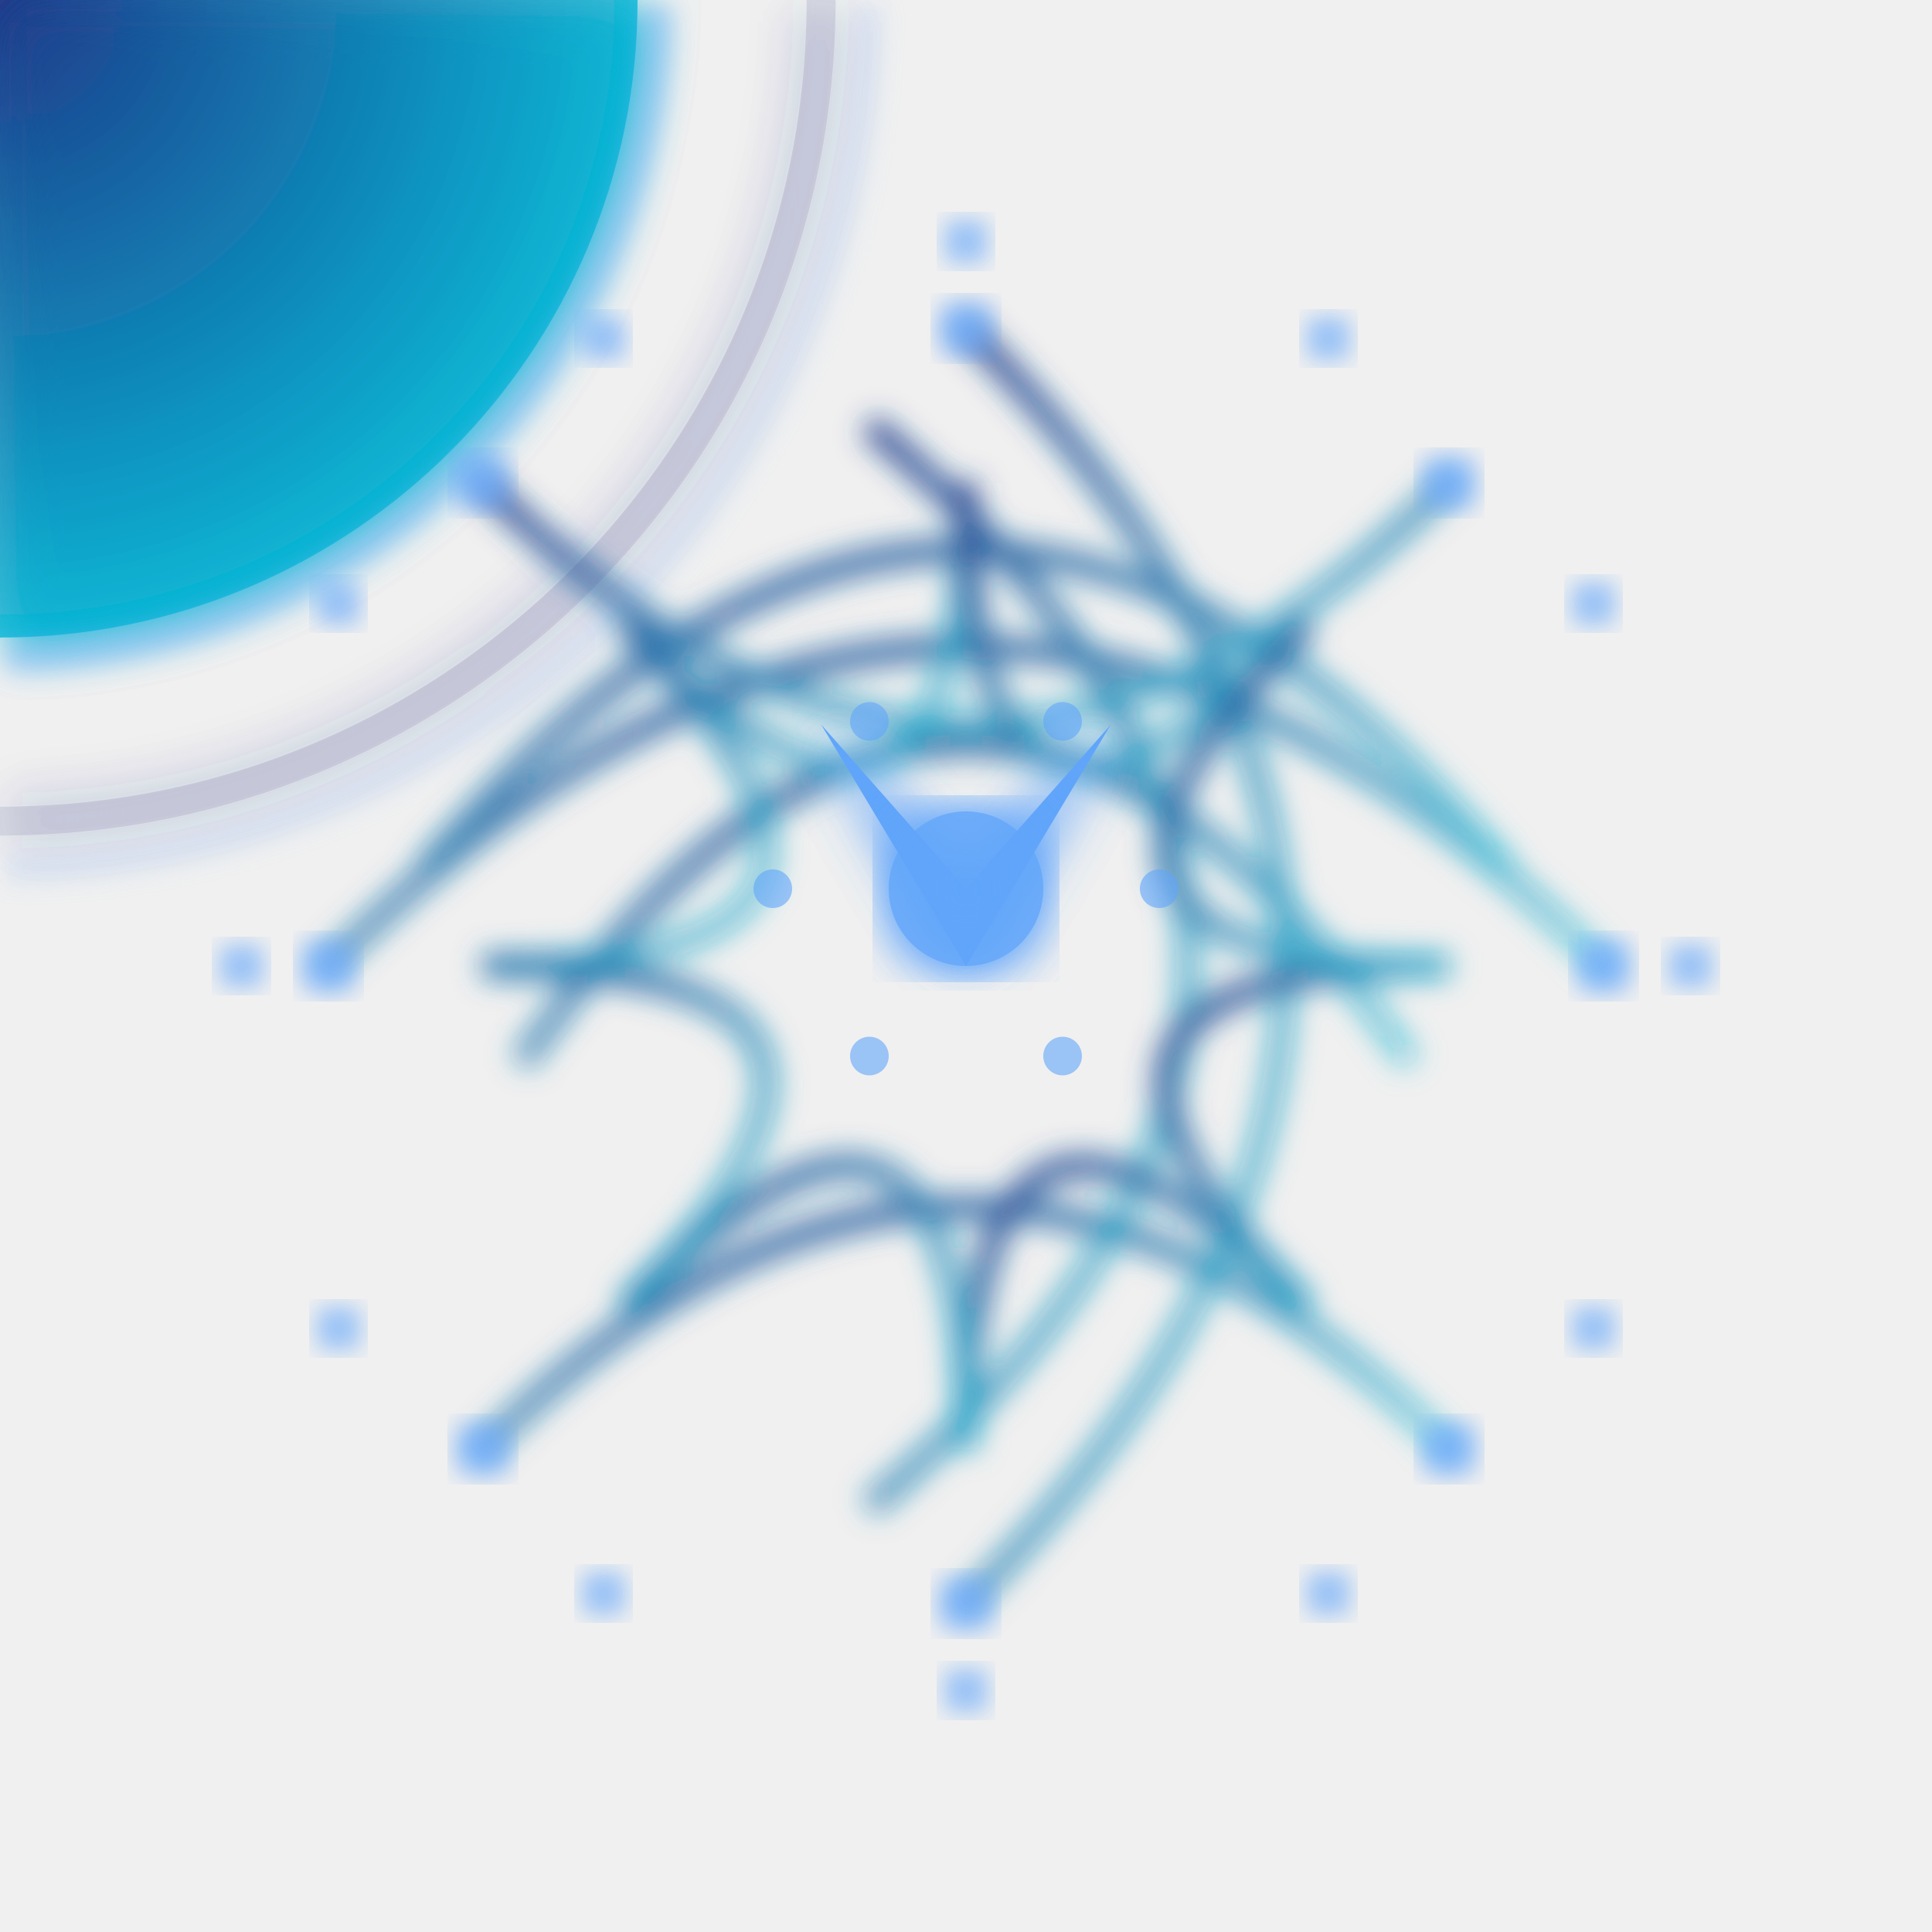
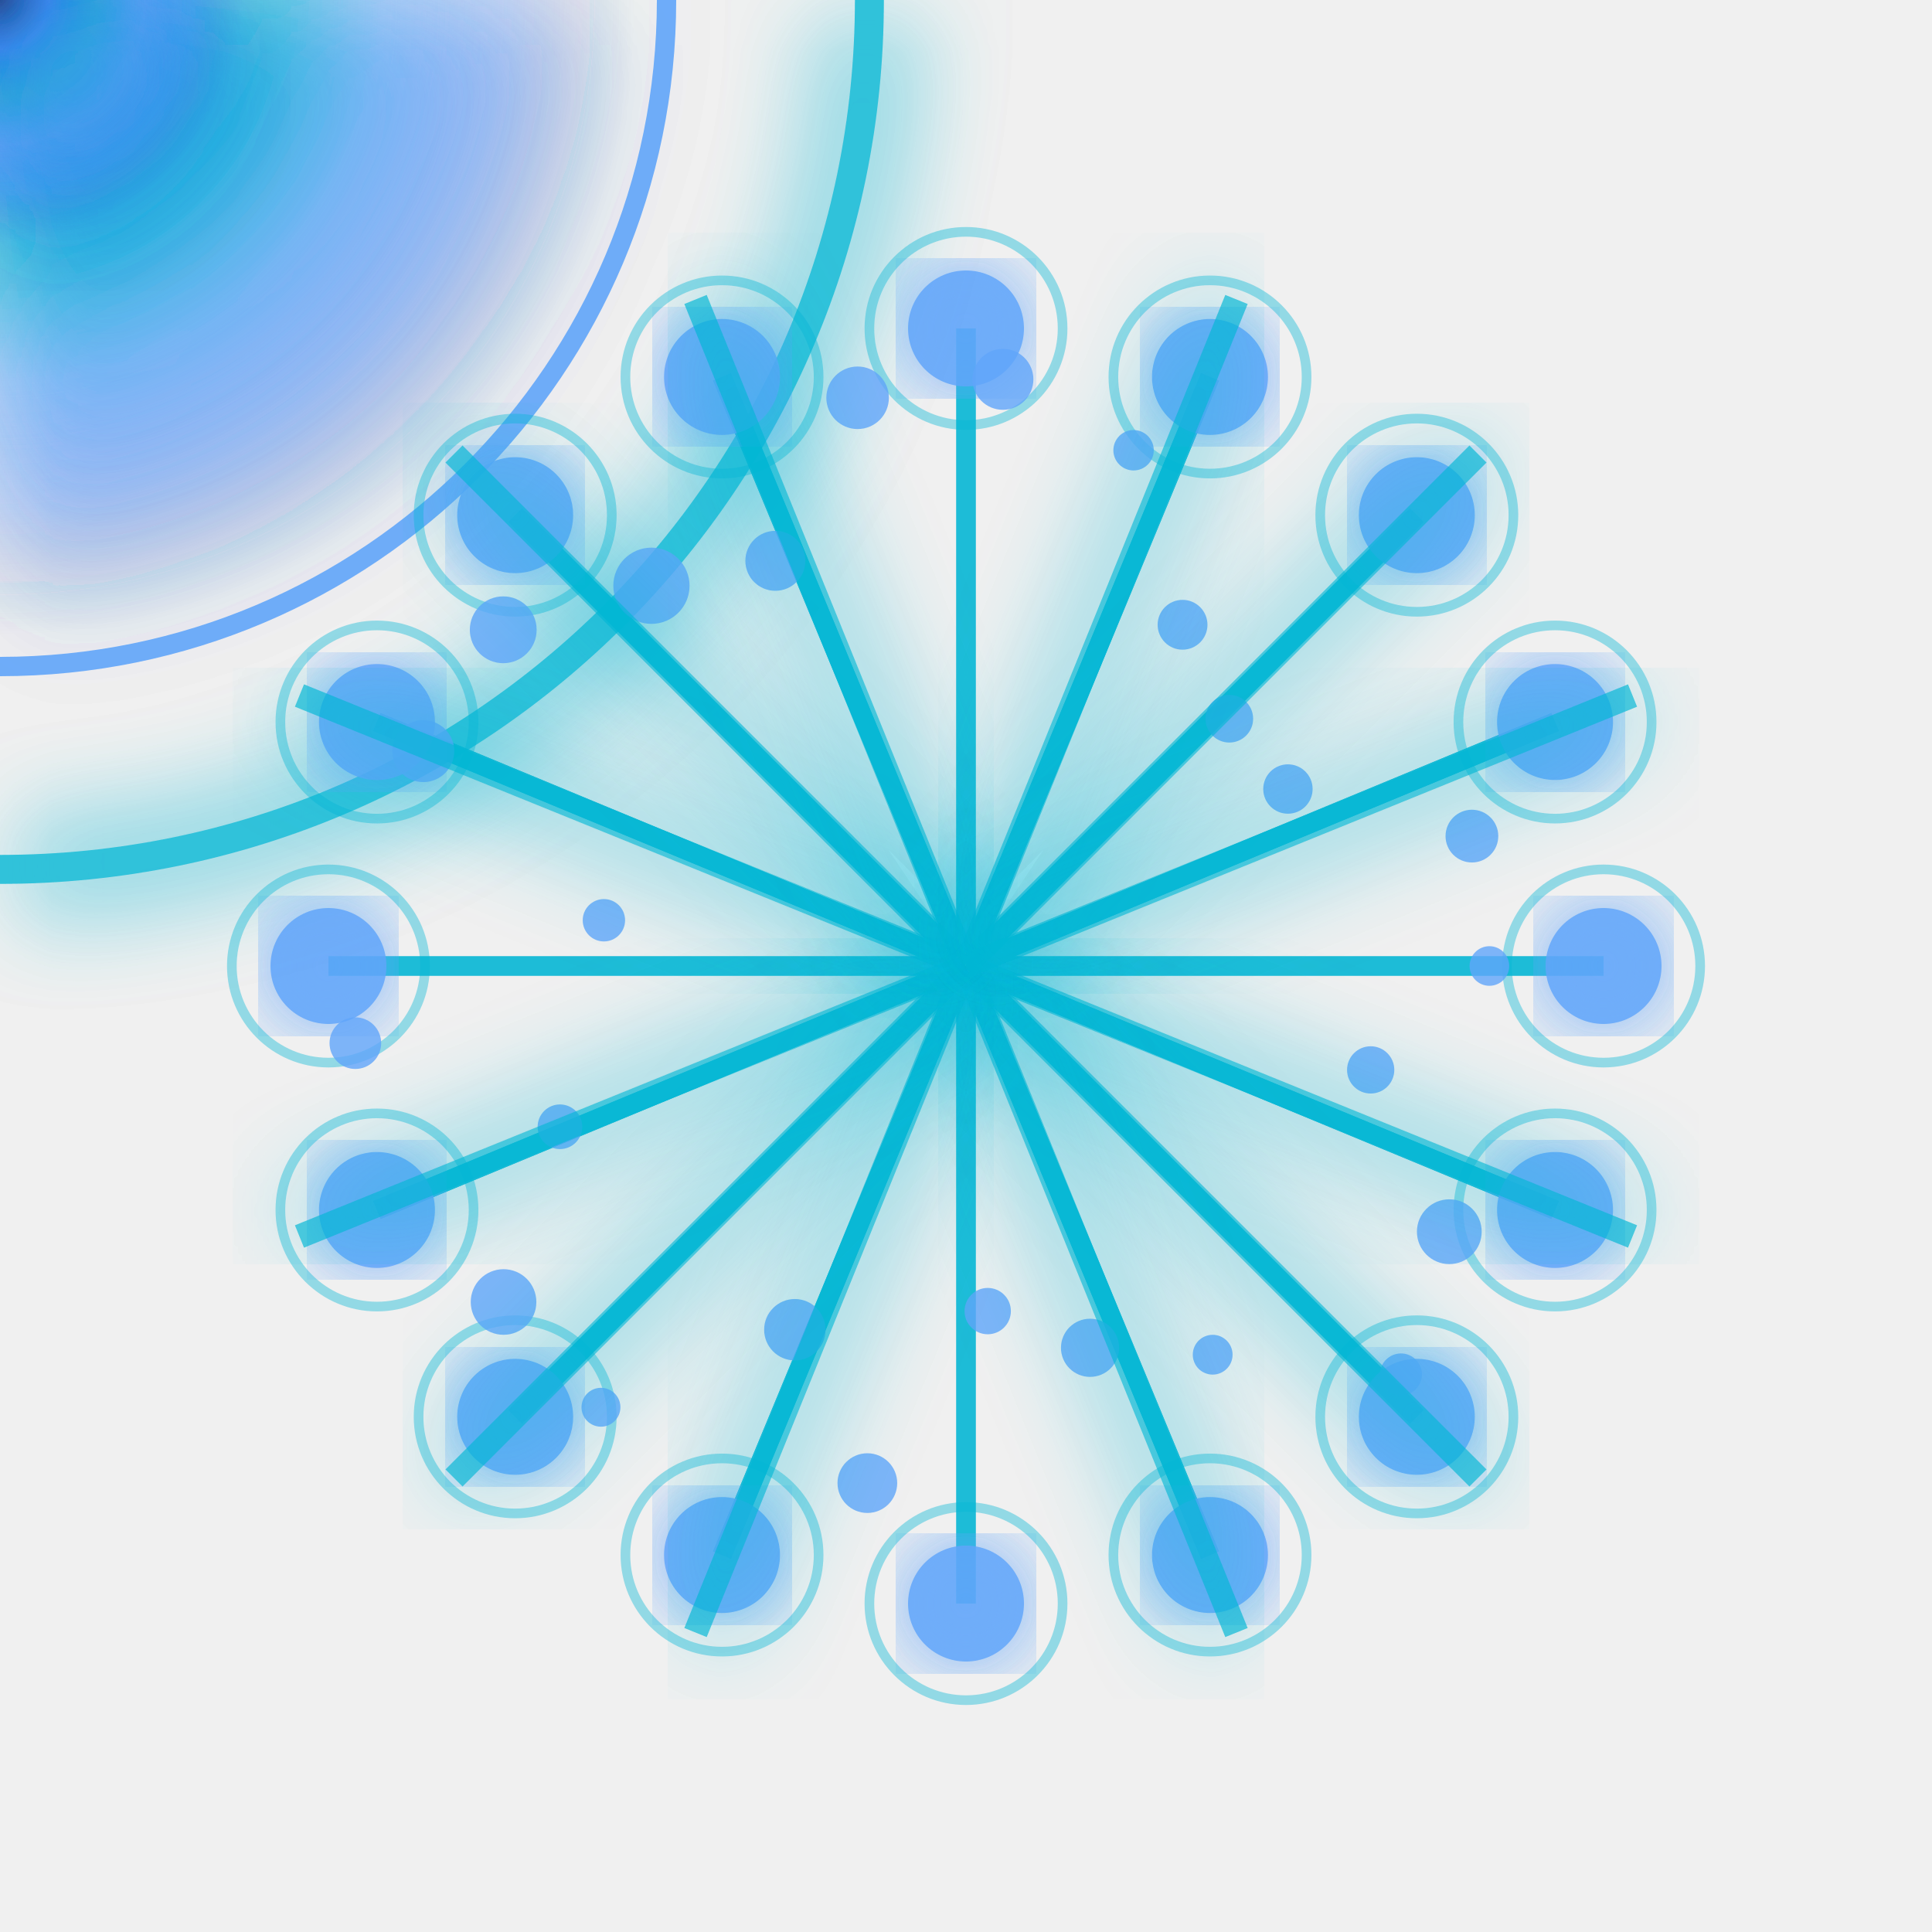
<svg xmlns="http://www.w3.org/2000/svg" baseProfile="full" height="200" version="1.1" viewBox="0 0 200 200" width="200">
  <defs>
-     <radialGradient cx="50%" cy="50%" id="advancedMoonGradient-serenity" r="50%">
+     <radialGradient cx="50%" cy="50%" id="aiMoonGradient-serenity" r="50%">
      <stop offset="0%" stop-color="#1e3a8a" stop-opacity="1.0" />
-       <stop offset="100%" stop-color="#06b6d4" stop-opacity="0.8" />
+       <stop offset="20%" stop-color="#3b82f6" stop-opacity="0.8" />
+       <stop offset="40%" stop-color="#06b6d4" stop-opacity="0.6" />
+       <stop offset="60%" stop-color="#60a5fa" stop-opacity="0.4" />
+       <stop offset="80%" stop-color="#3b82f6" stop-opacity="0.2" />
+       <stop offset="100%" stop-color="#1e3a8a" stop-opacity="0.0" />
    </radialGradient>
-     <radialGradient cx="50%" cy="50%" id="borderGradient-serenity" r="50%">
-       <stop offset="0%" stop-color="#60a5fa" stop-opacity="0.8" />
-       <stop offset="100%" stop-color="#1e3a8a" stop-opacity="0.2" />
-     </radialGradient>
-     <filter id="mainGlow-serenity">
-       <feGaussianBlur in="SourceGraphic" stdDeviation="2.8" />
+     <filter id="aiMainGlow-serenity">
+       <feGaussianBlur in="SourceGraphic" stdDeviation="5.6" />
      <feMerge>
        <feMergeNode in="SourceGraphic" />
        <feMergeNode />
        <feMergeNode />
      </feMerge>
    </filter>
-     <filter id="detailGlow-serenity">
-       <feGaussianBlur in="SourceGraphic" stdDeviation="1.5" />
+     <filter id="aiTurbulence-serenity">
+       <feTurbulence baseFrequency="0.005" numOctaves="6" seed="42" stitchTiles="stitch" type="fractalNoise" />
    </filter>
-     <filter id="turbulence-serenity">
-       <feTurbulence baseFrequency="0.02" numOctaves="3" seed="1" stitchTiles="stitch" type="fractalNoise" />
-       <feDisplacementMap in="SourceGraphic" in2="SourceGraphic" scale="8" />
-     </filter>
-     <mask id="depthMask-serenity">
+     <mask id="aiDepthMask-serenity">
      <circle cx="0" cy="0" fill="white" r="45%" />
    </mask>
-     <linearGradient id="neuralGradient-serenity" x1="0%" x2="100%" y1="0%" y2="100%">
-       <stop offset="0%" stop-color="#1e3a8a" stop-opacity="1.0" />
-       <stop offset="100%" stop-color="#06b6d4" stop-opacity="0.6" />
-     </linearGradient>
+     <pattern height="30" id="aiNeuralPattern-serenity" patternUnits="userSpaceOnUse" width="30" x="0" y="0">
+       <line opacity="0.4" stroke="#06b6d4" stroke-width="0.8" x1="0" x2="0" y1="0" y2="30" />
+       <line opacity="0.4" stroke="#06b6d4" stroke-width="0.8" x1="0" x2="30" y1="0" y2="0" />
+       <line opacity="0.4" stroke="#06b6d4" stroke-width="0.8" x1="5" x2="5" y1="0" y2="30" />
+       <line opacity="0.4" stroke="#06b6d4" stroke-width="0.8" x1="0" x2="30" y1="5" y2="5" />
+       <line opacity="0.4" stroke="#06b6d4" stroke-width="0.8" x1="10" x2="10" y1="0" y2="30" />
+       <line opacity="0.4" stroke="#06b6d4" stroke-width="0.8" x1="0" x2="30" y1="10" y2="10" />
+       <line opacity="0.4" stroke="#06b6d4" stroke-width="0.8" x1="15" x2="15" y1="0" y2="30" />
+       <line opacity="0.4" stroke="#06b6d4" stroke-width="0.8" x1="0" x2="30" y1="15" y2="15" />
+       <line opacity="0.4" stroke="#06b6d4" stroke-width="0.8" x1="20" x2="20" y1="0" y2="30" />
+       <line opacity="0.4" stroke="#06b6d4" stroke-width="0.8" x1="0" x2="30" y1="20" y2="20" />
+       <line opacity="0.4" stroke="#06b6d4" stroke-width="0.8" x1="25" x2="25" y1="0" y2="30" />
+       <line opacity="0.4" stroke="#06b6d4" stroke-width="0.8" x1="0" x2="30" y1="25" y2="25" />
+       <line opacity="0.4" stroke="#06b6d4" stroke-width="0.8" x1="30" x2="30" y1="0" y2="30" />
+       <line opacity="0.4" stroke="#06b6d4" stroke-width="0.8" x1="0" x2="30" y1="30" y2="30" />
+     </pattern>
  </defs>
-   <circle cx="0" cy="0" fill="none" filter="url(#mainGlow-serenity)" opacity="0.7" r="85" stroke="url(#borderGradient-serenity)" stroke-width="3">
-     <animate attributeName="opacity" dur="4.0s" repeatCount="indefinite" values="0.7;0.21;0.7" />
-   </circle>
-   <circle cx="0" cy="0" fill="none" filter="url(#detailGlow-serenity)" opacity="0.4" r="90" stroke="#60a5fa" stroke-width="1">
-     <animate attributeName="r" dur="3.0s" repeatCount="indefinite" values="90;100;90" />
-   </circle>
-   <circle cx="0" cy="0" fill="url(#advancedMoonGradient-serenity)" filter="url(#mainGlow-serenity)" r="66">
-     <animate attributeName="r" dur="2.5s" repeatCount="indefinite" values="66;71.28;66" />
-   </circle>
-   <circle cx="0" cy="0" fill="none" filter="url(#detailGlow-serenity)" opacity="0.6" r="68" stroke="#60a5fa" stroke-width="2" />
-   <g fill="none" filter="url(#detailGlow-serenity)" opacity="0.9" stroke="url(#neuralGradient-serenity)" stroke-width="2.5">
-     <path d="M34 100 Q100 34 166 100">
-       <animate attributeName="stroke-dashoffset" begin="0.0s" dur="5.0s" repeatCount="indefinite" values="0;-200;0" />
-       <animate attributeName="opacity" begin="0.0s" dur="4.0s" repeatCount="indefinite" values="0.9;0.4;0.9" />
-     </path>
-     <path d="M44 90 Q100 24 156 90">
-       <animate attributeName="stroke-dashoffset" begin="0.3s" dur="5.0s" repeatCount="indefinite" values="0;-200;0" />
-       <animate attributeName="opacity" begin="0.2s" dur="4.0s" repeatCount="indefinite" values="0.9;0.4;0.9" />
-     </path>
-     <path d="M54 110 Q100 44 146 110">
-       <animate attributeName="stroke-dashoffset" begin="0.6s" dur="5.0s" repeatCount="indefinite" values="0;-200;0" />
-       <animate attributeName="opacity" begin="0.4s" dur="4.0s" repeatCount="indefinite" values="0.9;0.4;0.9" />
-     </path>
-     <path d="M50 50 Q100 100 150 50">
-       <animate attributeName="stroke-dashoffset" begin="0.9s" dur="5.0s" repeatCount="indefinite" values="0;-200;0" />
-       <animate attributeName="opacity" begin="0.6s" dur="4.0s" repeatCount="indefinite" values="0.9;0.4;0.9" />
-     </path>
-     <path d="M50 150 Q100 100 150 150">
-       <animate attributeName="stroke-dashoffset" begin="1.2s" dur="5.0s" repeatCount="indefinite" values="0;-200;0" />
-       <animate attributeName="opacity" begin="0.8s" dur="4.0s" repeatCount="indefinite" values="0.9;0.4;0.9" />
-     </path>
-     <path d="M100 34 Q166 100 100 166">
-       <animate attributeName="stroke-dashoffset" begin="1.5s" dur="5.0s" repeatCount="indefinite" values="0;-200;0" />
-       <animate attributeName="opacity" begin="1.0s" dur="4.0s" repeatCount="indefinite" values="0.9;0.4;0.9" />
-     </path>
-     <path d="M90 44 Q156 100 90 156">
-       <animate attributeName="stroke-dashoffset" begin="1.8s" dur="5.0s" repeatCount="indefinite" values="0;-200;0" />
-       <animate attributeName="opacity" begin="1.2s" dur="4.0s" repeatCount="indefinite" values="0.9;0.4;0.9" />
-     </path>
-     <path d="M150.0 100.0 Q100 100 135.355 135.355">
-       <animate attributeName="stroke-dashoffset" begin="2.1s" dur="5.0s" repeatCount="indefinite" values="0;-200;0" />
-       <animate attributeName="opacity" begin="1.4s" dur="4.0s" repeatCount="indefinite" values="0.9;0.4;0.9" />
-     </path>
-     <path d="M135.355 135.355 Q100 100 100.0 150.0">
-       <animate attributeName="stroke-dashoffset" begin="2.4s" dur="5.0s" repeatCount="indefinite" values="0;-200;0" />
-       <animate attributeName="opacity" begin="1.6s" dur="4.0s" repeatCount="indefinite" values="0.9;0.4;0.9" />
-     </path>
-     <path d="M100.0 150.0 Q100 100 64.645 135.355">
-       <animate attributeName="stroke-dashoffset" begin="2.7s" dur="5.0s" repeatCount="indefinite" values="0;-200;0" />
-       <animate attributeName="opacity" begin="1.8s" dur="4.0s" repeatCount="indefinite" values="0.9;0.4;0.9" />
-     </path>
-     <path d="M64.645 135.355 Q100 100 50.0 100.0">
-       <animate attributeName="stroke-dashoffset" begin="3.0s" dur="5.0s" repeatCount="indefinite" values="0;-200;0" />
-       <animate attributeName="opacity" begin="2.0s" dur="4.0s" repeatCount="indefinite" values="0.9;0.4;0.9" />
-     </path>
-     <path d="M50.0 100.0 Q100 100 64.645 64.645">
-       <animate attributeName="stroke-dashoffset" begin="3.3s" dur="5.0s" repeatCount="indefinite" values="0;-200;0" />
-       <animate attributeName="opacity" begin="2.2s" dur="4.0s" repeatCount="indefinite" values="0.9;0.4;0.9" />
-     </path>
-     <path d="M64.645 64.645 Q100 100 100 50.0">
-       <animate attributeName="stroke-dashoffset" begin="3.6s" dur="5.0s" repeatCount="indefinite" values="0;-200;0" />
-       <animate attributeName="opacity" begin="2.4s" dur="4.0s" repeatCount="indefinite" values="0.9;0.4;0.9" />
-     </path>
-     <path d="M100 50.0 Q100 100 135.355 64.645">
-       <animate attributeName="stroke-dashoffset" begin="3.9s" dur="5.0s" repeatCount="indefinite" values="0;-200;0" />
-       <animate attributeName="opacity" begin="2.6s" dur="4.0s" repeatCount="indefinite" values="0.9;0.4;0.9" />
-     </path>
-     <path d="M135.355 64.645 Q100 100 150.0 100">
-       <animate attributeName="stroke-dashoffset" begin="4.2s" dur="5.0s" repeatCount="indefinite" values="0;-200;0" />
-       <animate attributeName="opacity" begin="2.8s" dur="4.0s" repeatCount="indefinite" values="0.9;0.4;0.9" />
-     </path>
+   <circle cx="0" cy="0" fill="url(#aiMoonGradient-serenity)" filter="url(#aiMainGlow-serenity)" r="66" />
+   <circle cx="0" cy="0" fill="none" opacity="0.9" r="69" stroke="#60a5fa" stroke-width="2" />
+   <circle cx="0" cy="0" fill="none" filter="url(#aiMainGlow-serenity)" opacity="0.8" r="90" stroke="#06b6d4" stroke-width="3">
+     <animate attributeName="opacity" dur="5.0s" repeatCount="indefinite" values="0.8;0.2;0.8" />
+   </circle>
+   <circle cx="0" cy="0" fill="url(#aiMoonGradient-serenity)" filter="url(#aiMainGlow-serenity)" r="25" />
+   <g filter="url(#aiMainGlow-serenity)" opacity="0.9">
+     <path d="M92 88 L100 96 L108 88 L100 100 Z" fill="white" opacity="0.9" />
  </g>
-   <circle cx="34" cy="100" fill="#60a5fa" filter="url(#detailGlow-serenity)" opacity="0.8" r="3">
-     <animate attributeName="opacity" begin="0.0s" dur="2.0s" repeatCount="indefinite" values="0.8;1.0;0.8" />
-   </circle>
-   <circle cx="166" cy="100" fill="#60a5fa" filter="url(#detailGlow-serenity)" opacity="0.8" r="3">
-     <animate attributeName="opacity" begin="0.2s" dur="2.0s" repeatCount="indefinite" values="0.8;1.0;0.8" />
-   </circle>
-   <circle cx="100" cy="34" fill="#60a5fa" filter="url(#detailGlow-serenity)" opacity="0.8" r="3">
-     <animate attributeName="opacity" begin="0.4s" dur="2.0s" repeatCount="indefinite" values="0.8;1.0;0.8" />
-   </circle>
-   <circle cx="100" cy="166" fill="#60a5fa" filter="url(#detailGlow-serenity)" opacity="0.8" r="3">
-     <animate attributeName="opacity" begin="0.6s" dur="2.0s" repeatCount="indefinite" values="0.8;1.0;0.8" />
-   </circle>
-   <circle cx="50" cy="50" fill="#60a5fa" filter="url(#detailGlow-serenity)" opacity="0.8" r="3">
-     <animate attributeName="opacity" begin="0.8s" dur="2.0s" repeatCount="indefinite" values="0.8;1.0;0.8" />
-   </circle>
-   <circle cx="150" cy="50" fill="#60a5fa" filter="url(#detailGlow-serenity)" opacity="0.8" r="3">
-     <animate attributeName="opacity" begin="1.0s" dur="2.0s" repeatCount="indefinite" values="0.8;1.0;0.8" />
-   </circle>
-   <circle cx="50" cy="150" fill="#60a5fa" filter="url(#detailGlow-serenity)" opacity="0.8" r="3">
-     <animate attributeName="opacity" begin="1.2s" dur="2.0s" repeatCount="indefinite" values="0.8;1.0;0.8" />
-   </circle>
-   <circle cx="150" cy="150" fill="#60a5fa" filter="url(#detailGlow-serenity)" opacity="0.8" r="3">
-     <animate attributeName="opacity" begin="1.4s" dur="2.0s" repeatCount="indefinite" values="0.8;1.0;0.8" />
-   </circle>
-   <g>
-     <path d="M85 75 L100 92 L115 75 L100 100 Z" fill="#60a5fa" filter="url(#mainGlow-serenity)">
-       <animate attributeName="opacity" dur="2.0s" repeatCount="indefinite" values="0.9;1.0;0.9" />
-     </path>
-     <circle cx="100" cy="92" fill="#60a5fa" filter="url(#mainGlow-serenity)" opacity="0.9" r="8">
-       <animate attributeName="r" dur="2.5s" repeatCount="indefinite" values="8;12;8" />
-     </circle>
-     <g>
-       <circle cx="120.0" cy="92.0" fill="#60a5fa" opacity="0.6" r="2">
-         <animate attributeName="opacity" begin="0.0s" dur="3.0s" repeatCount="indefinite" values="0.6;1.0;0.6" />
-       </circle>
-       <circle cx="110.0" cy="109.321" fill="#60a5fa" opacity="0.6" r="2">
-         <animate attributeName="opacity" begin="0.3s" dur="3.0s" repeatCount="indefinite" values="0.6;1.0;0.6" />
-       </circle>
-       <circle cx="90.0" cy="109.321" fill="#60a5fa" opacity="0.6" r="2">
-         <animate attributeName="opacity" begin="0.6s" dur="3.0s" repeatCount="indefinite" values="0.6;1.0;0.6" />
-       </circle>
-       <circle cx="80.0" cy="92.0" fill="#60a5fa" opacity="0.6" r="2">
-         <animate attributeName="opacity" begin="0.9s" dur="3.0s" repeatCount="indefinite" values="0.6;1.0;0.6" />
-       </circle>
-       <circle cx="90" cy="74.679" fill="#60a5fa" opacity="0.6" r="2">
-         <animate attributeName="opacity" begin="1.2s" dur="3.0s" repeatCount="indefinite" values="0.6;1.0;0.6" />
-       </circle>
-       <circle cx="110.0" cy="74.679" fill="#60a5fa" opacity="0.6" r="2">
-         <animate attributeName="opacity" begin="1.5s" dur="3.0s" repeatCount="indefinite" values="0.6;1.0;0.6" />
-       </circle>
-     </g>
+   <g fill="none" opacity="0.9" stroke="#06b6d4" stroke-width="2">
+     <path d="M166.0,100.0 L34.0,100" />
+     <path d="M160.976,125.257 L39.024,74.743" />
+     <path d="M146.669,146.669 L53.331,53.331" />
+     <path d="M125.257,160.976 L74.743,39.024" />
+     <path d="M100.0,166.0 L100,34.0" />
+     <path d="M74.743,160.976 L125.257,39.024" />
+     <path d="M53.331,146.669 L146.669,53.331" />
+     <path d="M39.024,125.257 L160.976,74.743" />
+     <path d="M34.0,100 L166.0,100" />
+     <path d="M39.024,74.743 L160.976,125.257" />
+     <path d="M53.331,53.331 L146.669,146.669" />
+     <path d="M74.743,39.024 L125.257,160.976" />
+     <path d="M100,34.0 L100,166.0" />
+     <path d="M125.257,39.024 L74.743,160.976" />
+     <path d="M146.669,53.331 L53.331,146.669" />
+     <path d="M160.976,74.743 L39.024,125.257" />
  </g>
-   <circle cx="175.0" cy="100.0" fill="#60a5fa" filter="url(#detailGlow-serenity)" opacity="0.7" r="2.5">
-     <animate attributeName="opacity" begin="0.0s" dur="2.5s" repeatCount="indefinite" values="0.7;1.0;0.7" />
-     <animate attributeName="cx" begin="0.0s" dur="4.0s" repeatCount="indefinite" values="175.0;179.33;175.0" />
-     <animate attributeName="cy" begin="0.0s" dur="4.0s" repeatCount="indefinite" values="100.0;102.5;100.0" />
-   </circle>
-   <circle cx="164.952" cy="137.5" fill="#60a5fa" filter="url(#detailGlow-serenity)" opacity="0.7" r="2.5">
-     <animate attributeName="opacity" begin="0.2s" dur="2.5s" repeatCount="indefinite" values="0.7;1.0;0.7" />
-     <animate attributeName="cx" begin="0.1s" dur="4.0s" repeatCount="indefinite" values="164.952;167.452;164.952" />
-     <animate attributeName="cy" begin="0.1s" dur="4.0s" repeatCount="indefinite" values="137.5;141.83;137.5" />
-   </circle>
-   <circle cx="137.5" cy="164.952" fill="#60a5fa" filter="url(#detailGlow-serenity)" opacity="0.7" r="2.5">
-     <animate attributeName="opacity" begin="0.4s" dur="2.5s" repeatCount="indefinite" values="0.7;1.0;0.7" />
-     <animate attributeName="cx" begin="0.2s" dur="4.0s" repeatCount="indefinite" values="137.5;137.5;137.5" />
-     <animate attributeName="cy" begin="0.2s" dur="4.0s" repeatCount="indefinite" values="164.952;169.952;164.952" />
-   </circle>
-   <circle cx="100.0" cy="175.0" fill="#60a5fa" filter="url(#detailGlow-serenity)" opacity="0.7" r="2.5">
-     <animate attributeName="opacity" begin="0.6s" dur="2.5s" repeatCount="indefinite" values="0.7;1.0;0.7" />
-     <animate attributeName="cx" begin="0.3s" dur="4.0s" repeatCount="indefinite" values="100.0;97.5;100.0" />
-     <animate attributeName="cy" begin="0.3s" dur="4.0s" repeatCount="indefinite" values="175.0;179.33;175.0" />
-   </circle>
-   <circle cx="62.5" cy="164.952" fill="#60a5fa" filter="url(#detailGlow-serenity)" opacity="0.7" r="2.5">
-     <animate attributeName="opacity" begin="0.8s" dur="2.5s" repeatCount="indefinite" values="0.7;1.0;0.7" />
-     <animate attributeName="cx" begin="0.4s" dur="4.0s" repeatCount="indefinite" values="62.5;58.17;62.5" />
-     <animate attributeName="cy" begin="0.4s" dur="4.0s" repeatCount="indefinite" values="164.952;167.452;164.952" />
-   </circle>
-   <circle cx="35.048" cy="137.5" fill="#60a5fa" filter="url(#detailGlow-serenity)" opacity="0.7" r="2.5">
-     <animate attributeName="opacity" begin="1.0s" dur="2.5s" repeatCount="indefinite" values="0.7;1.0;0.7" />
-     <animate attributeName="cx" begin="0.5s" dur="4.0s" repeatCount="indefinite" values="35.048;30.048;35.048" />
-     <animate attributeName="cy" begin="0.5s" dur="4.0s" repeatCount="indefinite" values="137.5;137.5;137.5" />
-   </circle>
-   <circle cx="25.0" cy="100" fill="#60a5fa" filter="url(#detailGlow-serenity)" opacity="0.7" r="2.5">
-     <animate attributeName="opacity" begin="1.2s" dur="2.5s" repeatCount="indefinite" values="0.7;1.0;0.7" />
-     <animate attributeName="cx" begin="0.6s" dur="4.0s" repeatCount="indefinite" values="25.0;20.67;25.0" />
-     <animate attributeName="cy" begin="0.6s" dur="4.0s" repeatCount="indefinite" values="100;97.5;100" />
-   </circle>
-   <circle cx="35.048" cy="62.5" fill="#60a5fa" filter="url(#detailGlow-serenity)" opacity="0.7" r="2.5">
-     <animate attributeName="opacity" begin="1.4s" dur="2.5s" repeatCount="indefinite" values="0.7;1.0;0.7" />
-     <animate attributeName="cx" begin="0.7s" dur="4.0s" repeatCount="indefinite" values="35.048;32.548;35.048" />
-     <animate attributeName="cy" begin="0.7s" dur="4.0s" repeatCount="indefinite" values="62.5;58.17;62.5" />
-   </circle>
-   <circle cx="62.5" cy="35.048" fill="#60a5fa" filter="url(#detailGlow-serenity)" opacity="0.7" r="2.5">
-     <animate attributeName="opacity" begin="1.6s" dur="2.5s" repeatCount="indefinite" values="0.7;1.0;0.7" />
-     <animate attributeName="cx" begin="0.8s" dur="4.0s" repeatCount="indefinite" values="62.5;62.5;62.5" />
-     <animate attributeName="cy" begin="0.8s" dur="4.0s" repeatCount="indefinite" values="35.048;30.048;35.048" />
-   </circle>
-   <circle cx="100" cy="25.0" fill="#60a5fa" filter="url(#detailGlow-serenity)" opacity="0.7" r="2.5">
-     <animate attributeName="opacity" begin="1.8s" dur="2.5s" repeatCount="indefinite" values="0.7;1.0;0.7" />
-     <animate attributeName="cx" begin="0.9s" dur="4.0s" repeatCount="indefinite" values="100;102.5;100" />
-     <animate attributeName="cy" begin="0.9s" dur="4.0s" repeatCount="indefinite" values="25.0;20.67;25.0" />
-   </circle>
-   <circle cx="137.5" cy="35.048" fill="#60a5fa" filter="url(#detailGlow-serenity)" opacity="0.7" r="2.5">
-     <animate attributeName="opacity" begin="2.0s" dur="2.5s" repeatCount="indefinite" values="0.7;1.0;0.7" />
-     <animate attributeName="cx" begin="1.0s" dur="4.0s" repeatCount="indefinite" values="137.5;141.83;137.5" />
-     <animate attributeName="cy" begin="1.0s" dur="4.0s" repeatCount="indefinite" values="35.048;32.548;35.048" />
-   </circle>
-   <circle cx="164.952" cy="62.5" fill="#60a5fa" filter="url(#detailGlow-serenity)" opacity="0.7" r="2.5">
-     <animate attributeName="opacity" begin="2.2s" dur="2.5s" repeatCount="indefinite" values="0.7;1.0;0.7" />
-     <animate attributeName="cx" begin="1.1s" dur="4.0s" repeatCount="indefinite" values="164.952;169.952;164.952" />
-     <animate attributeName="cy" begin="1.1s" dur="4.0s" repeatCount="indefinite" values="62.5;62.5;62.5" />
-   </circle>
+   <circle cx="166.0" cy="100.0" fill="#60a5fa" filter="url(#aiMainGlow-serenity)" opacity="0.9" r="6" />
+   <circle cx="166.0" cy="100.0" fill="none" opacity="0.4" r="10" stroke="#06b6d4" stroke-width="1" />
+   <circle cx="160.976" cy="125.257" fill="#60a5fa" filter="url(#aiMainGlow-serenity)" opacity="0.9" r="6" />
+   <circle cx="160.976" cy="125.257" fill="none" opacity="0.4" r="10" stroke="#06b6d4" stroke-width="1" />
+   <circle cx="146.669" cy="146.669" fill="#60a5fa" filter="url(#aiMainGlow-serenity)" opacity="0.9" r="6" />
+   <circle cx="146.669" cy="146.669" fill="none" opacity="0.4" r="10" stroke="#06b6d4" stroke-width="1" />
+   <circle cx="125.257" cy="160.976" fill="#60a5fa" filter="url(#aiMainGlow-serenity)" opacity="0.9" r="6" />
+   <circle cx="125.257" cy="160.976" fill="none" opacity="0.4" r="10" stroke="#06b6d4" stroke-width="1" />
+   <circle cx="100.0" cy="166.0" fill="#60a5fa" filter="url(#aiMainGlow-serenity)" opacity="0.9" r="6" />
+   <circle cx="100.0" cy="166.0" fill="none" opacity="0.4" r="10" stroke="#06b6d4" stroke-width="1" />
+   <circle cx="74.743" cy="160.976" fill="#60a5fa" filter="url(#aiMainGlow-serenity)" opacity="0.9" r="6" />
+   <circle cx="74.743" cy="160.976" fill="none" opacity="0.4" r="10" stroke="#06b6d4" stroke-width="1" />
+   <circle cx="53.331" cy="146.669" fill="#60a5fa" filter="url(#aiMainGlow-serenity)" opacity="0.9" r="6" />
+   <circle cx="53.331" cy="146.669" fill="none" opacity="0.4" r="10" stroke="#06b6d4" stroke-width="1" />
+   <circle cx="39.024" cy="125.257" fill="#60a5fa" filter="url(#aiMainGlow-serenity)" opacity="0.9" r="6" />
+   <circle cx="39.024" cy="125.257" fill="none" opacity="0.4" r="10" stroke="#06b6d4" stroke-width="1" />
+   <circle cx="34.0" cy="100" fill="#60a5fa" filter="url(#aiMainGlow-serenity)" opacity="0.9" r="6" />
+   <circle cx="34.0" cy="100" fill="none" opacity="0.4" r="10" stroke="#06b6d4" stroke-width="1" />
+   <circle cx="39.024" cy="74.743" fill="#60a5fa" filter="url(#aiMainGlow-serenity)" opacity="0.9" r="6" />
+   <circle cx="39.024" cy="74.743" fill="none" opacity="0.4" r="10" stroke="#06b6d4" stroke-width="1" />
+   <circle cx="53.331" cy="53.331" fill="#60a5fa" filter="url(#aiMainGlow-serenity)" opacity="0.9" r="6" />
+   <circle cx="53.331" cy="53.331" fill="none" opacity="0.4" r="10" stroke="#06b6d4" stroke-width="1" />
+   <circle cx="74.743" cy="39.024" fill="#60a5fa" filter="url(#aiMainGlow-serenity)" opacity="0.9" r="6" />
+   <circle cx="74.743" cy="39.024" fill="none" opacity="0.4" r="10" stroke="#06b6d4" stroke-width="1" />
+   <circle cx="100" cy="34.0" fill="#60a5fa" filter="url(#aiMainGlow-serenity)" opacity="0.9" r="6" />
+   <circle cx="100" cy="34.0" fill="none" opacity="0.4" r="10" stroke="#06b6d4" stroke-width="1" />
+   <circle cx="125.257" cy="39.024" fill="#60a5fa" filter="url(#aiMainGlow-serenity)" opacity="0.9" r="6" />
+   <circle cx="125.257" cy="39.024" fill="none" opacity="0.4" r="10" stroke="#06b6d4" stroke-width="1" />
+   <circle cx="146.669" cy="53.331" fill="#60a5fa" filter="url(#aiMainGlow-serenity)" opacity="0.9" r="6" />
+   <circle cx="146.669" cy="53.331" fill="none" opacity="0.4" r="10" stroke="#06b6d4" stroke-width="1" />
+   <circle cx="160.976" cy="74.743" fill="#60a5fa" filter="url(#aiMainGlow-serenity)" opacity="0.9" r="6" />
+   <circle cx="160.976" cy="74.743" fill="none" opacity="0.4" r="10" stroke="#06b6d4" stroke-width="1" />
+   <circle cx="154.183" cy="100.0" fill="#60a5fa" opacity="0.8" r="2.05">
+     <animate attributeName="opacity" begin="0.0s" dur="3.0s" repeatCount="indefinite" values="0.8;0.2;0.8" />
+   </circle>
+   <circle cx="141.892" cy="110.756" fill="#60a5fa" opacity="0.8" r="2.446">
+     <animate attributeName="opacity" begin="0.1s" dur="3.0s" repeatCount="indefinite" values="0.8;0.2;0.8" />
+   </circle>
+   <circle cx="150.032" cy="127.505" fill="#60a5fa" opacity="0.8" r="3.353">
+     <animate attributeName="opacity" begin="0.2s" dur="3.0s" repeatCount="indefinite" values="0.8;0.2;0.8" />
+   </circle>
+   <circle cx="145.025" cy="142.281" fill="#60a5fa" opacity="0.8" r="2.174">
+     <animate attributeName="opacity" begin="0.3s" dur="3.0s" repeatCount="indefinite" values="0.8;0.2;0.8" />
+   </circle>
+   <circle cx="125.536" cy="140.239" fill="#60a5fa" opacity="0.8" r="2.06">
+     <animate attributeName="opacity" begin="0.4s" dur="3.0s" repeatCount="indefinite" values="0.8;0.2;0.8" />
+   </circle>
+   <circle cx="112.842" cy="139.525" fill="#60a5fa" opacity="0.8" r="3.011">
+     <animate attributeName="opacity" begin="0.5s" dur="3.0s" repeatCount="indefinite" values="0.8;0.2;0.8" />
+   </circle>
+   <circle cx="102.248" cy="135.725" fill="#60a5fa" opacity="0.8" r="2.398">
+     <animate attributeName="opacity" begin="0.6s" dur="3.0s" repeatCount="indefinite" values="0.8;0.2;0.8" />
+   </circle>
+   <circle cx="89.788" cy="153.531" fill="#60a5fa" opacity="0.8" r="3.09">
+     <animate attributeName="opacity" begin="0.7s" dur="3.0s" repeatCount="indefinite" values="0.8;0.2;0.8" />
+   </circle>
+   <circle cx="82.282" cy="137.653" fill="#60a5fa" opacity="0.8" r="3.179">
+     <animate attributeName="opacity" begin="0.8s" dur="3.0s" repeatCount="indefinite" values="0.8;0.2;0.8" />
+   </circle>
+   <circle cx="62.212" cy="145.678" fill="#60a5fa" opacity="0.8" r="2.013">
+     <animate attributeName="opacity" begin="0.9s" dur="3.0s" repeatCount="indefinite" values="0.8;0.2;0.8" />
+   </circle>
+   <circle cx="52.127" cy="134.782" fill="#60a5fa" opacity="0.8" r="3.396">
+     <animate attributeName="opacity" begin="1.0s" dur="3.0s" repeatCount="indefinite" values="0.8;0.2;0.8" />
+   </circle>
+   <circle cx="57.967" cy="116.642" fill="#60a5fa" opacity="0.8" r="2.311">
+     <animate attributeName="opacity" begin="1.1s" dur="3.0s" repeatCount="indefinite" values="0.8;0.2;0.8" />
+   </circle>
+   <circle cx="36.786" cy="107.986" fill="#60a5fa" opacity="0.8" r="2.673">
+     <animate attributeName="opacity" begin="1.2s" dur="3.0s" repeatCount="indefinite" values="0.8;0.2;0.8" />
+   </circle>
+   <circle cx="62.516" cy="95.265" fill="#60a5fa" opacity="0.8" r="2.193">
+     <animate attributeName="opacity" begin="1.3s" dur="3.0s" repeatCount="indefinite" values="0.8;0.2;0.8" />
+   </circle>
+   <circle cx="43.818" cy="77.756" fill="#60a5fa" opacity="0.8" r="3.207">
+     <animate attributeName="opacity" begin="1.4s" dur="3.0s" repeatCount="indefinite" values="0.8;0.2;0.8" />
+   </circle>
+   <circle cx="52.095" cy="65.195" fill="#60a5fa" opacity="0.8" r="3.459">
+     <animate attributeName="opacity" begin="1.5s" dur="3.0s" repeatCount="indefinite" values="0.8;0.2;0.8" />
+   </circle>
+   <circle cx="67.436" cy="60.637" fill="#60a5fa" opacity="0.8" r="3.946">
+     <animate attributeName="opacity" begin="1.6s" dur="3.0s" repeatCount="indefinite" values="0.8;0.2;0.8" />
+   </circle>
+   <circle cx="80.263" cy="58.056" fill="#60a5fa" opacity="0.8" r="3.104">
+     <animate attributeName="opacity" begin="1.7s" dur="3.0s" repeatCount="indefinite" values="0.8;0.2;0.8" />
+   </circle>
+   <circle cx="88.779" cy="41.179" fill="#60a5fa" opacity="0.8" r="3.237">
+     <animate attributeName="opacity" begin="1.8s" dur="3.0s" repeatCount="indefinite" values="0.8;0.2;0.8" />
+   </circle>
+   <circle cx="103.821" cy="39.269" fill="#60a5fa" opacity="0.8" r="3.155">
+     <animate attributeName="opacity" begin="1.9s" dur="3.0s" repeatCount="indefinite" values="0.8;0.2;0.8" />
+   </circle>
+   <circle cx="117.347" cy="46.61" fill="#60a5fa" opacity="0.8" r="2.092">
+     <animate attributeName="opacity" begin="2.0s" dur="3.0s" repeatCount="indefinite" values="0.8;0.2;0.8" />
+   </circle>
+   <circle cx="122.417" cy="64.676" fill="#60a5fa" opacity="0.8" r="2.579">
+     <animate attributeName="opacity" begin="2.1s" dur="3.0s" repeatCount="indefinite" values="0.8;0.2;0.8" />
+   </circle>
+   <circle cx="127.259" cy="74.402" fill="#60a5fa" opacity="0.8" r="2.466">
+     <animate attributeName="opacity" begin="2.2s" dur="3.0s" repeatCount="indefinite" values="0.8;0.2;0.8" />
+   </circle>
+   <circle cx="133.326" cy="81.679" fill="#60a5fa" opacity="0.8" r="2.556">
+     <animate attributeName="opacity" begin="2.3s" dur="3.0s" repeatCount="indefinite" values="0.8;0.2;0.8" />
+   </circle>
+   <circle cx="152.372" cy="86.553" fill="#60a5fa" opacity="0.8" r="2.73">
+     <animate attributeName="opacity" begin="2.4s" dur="3.0s" repeatCount="indefinite" values="0.8;0.2;0.8" />
+   </circle>
+   <line filter="url(#aiMainGlow-serenity)" opacity="0.7" stroke="#06b6d4" stroke-width="2.5" x1="100" x2="175" y1="100" y2="100">
+     <animate attributeName="opacity" begin="0.0s" dur="4.0s" repeatCount="indefinite" values="0.7;0.3;0.7" />
+   </line>
+   <line filter="url(#aiMainGlow-serenity)" opacity="0.7" stroke="#06b6d4" stroke-width="2.5" x1="100" x2="169" y1="100" y2="128">
+     <animate attributeName="opacity" begin="0.15s" dur="4.0s" repeatCount="indefinite" values="0.7;0.3;0.7" />
+   </line>
+   <line filter="url(#aiMainGlow-serenity)" opacity="0.7" stroke="#06b6d4" stroke-width="2.5" x1="100" x2="153" y1="100" y2="153">
+     <animate attributeName="opacity" begin="0.3s" dur="4.0s" repeatCount="indefinite" values="0.7;0.3;0.7" />
+   </line>
+   <line filter="url(#aiMainGlow-serenity)" opacity="0.7" stroke="#06b6d4" stroke-width="2.5" x1="100" x2="128" y1="100" y2="169">
+     <animate attributeName="opacity" begin="0.45s" dur="4.0s" repeatCount="indefinite" values="0.7;0.3;0.7" />
+   </line>
+   <line filter="url(#aiMainGlow-serenity)" opacity="0.7" stroke="#06b6d4" stroke-width="2.5" x1="100" x2="100" y1="100" y2="175">
+     <animate attributeName="opacity" begin="0.6s" dur="4.0s" repeatCount="indefinite" values="0.7;0.3;0.7" />
+   </line>
+   <line filter="url(#aiMainGlow-serenity)" opacity="0.7" stroke="#06b6d4" stroke-width="2.5" x1="100" x2="72" y1="100" y2="169">
+     <animate attributeName="opacity" begin="0.75s" dur="4.0s" repeatCount="indefinite" values="0.7;0.3;0.7" />
+   </line>
+   <line filter="url(#aiMainGlow-serenity)" opacity="0.7" stroke="#06b6d4" stroke-width="2.5" x1="100" x2="47" y1="100" y2="153">
+     <animate attributeName="opacity" begin="0.9s" dur="4.0s" repeatCount="indefinite" values="0.7;0.3;0.7" />
+   </line>
+   <line filter="url(#aiMainGlow-serenity)" opacity="0.7" stroke="#06b6d4" stroke-width="2.5" x1="100" x2="31" y1="100" y2="128">
+     <animate attributeName="opacity" begin="1.05s" dur="4.0s" repeatCount="indefinite" values="0.7;0.3;0.7" />
+   </line>
+   <line filter="url(#aiMainGlow-serenity)" opacity="0.7" stroke="#06b6d4" stroke-width="2.5" x1="100" x2="25" y1="100" y2="100">
+     <animate attributeName="opacity" begin="1.2s" dur="4.0s" repeatCount="indefinite" values="0.7;0.3;0.7" />
+   </line>
+   <line filter="url(#aiMainGlow-serenity)" opacity="0.7" stroke="#06b6d4" stroke-width="2.5" x1="100" x2="31" y1="100" y2="72">
+     <animate attributeName="opacity" begin="1.35s" dur="4.0s" repeatCount="indefinite" values="0.7;0.3;0.7" />
+   </line>
+   <line filter="url(#aiMainGlow-serenity)" opacity="0.7" stroke="#06b6d4" stroke-width="2.5" x1="100" x2="47" y1="100" y2="47">
+     <animate attributeName="opacity" begin="1.5s" dur="4.0s" repeatCount="indefinite" values="0.7;0.3;0.7" />
+   </line>
+   <line filter="url(#aiMainGlow-serenity)" opacity="0.7" stroke="#06b6d4" stroke-width="2.5" x1="100" x2="72" y1="100" y2="31">
+     <animate attributeName="opacity" begin="1.65s" dur="4.0s" repeatCount="indefinite" values="0.7;0.3;0.7" />
+   </line>
+   <line filter="url(#aiMainGlow-serenity)" opacity="0.7" stroke="#06b6d4" stroke-width="2.5" x1="100" x2="100" y1="100" y2="25">
+     <animate attributeName="opacity" begin="1.8s" dur="4.0s" repeatCount="indefinite" values="0.7;0.3;0.7" />
+   </line>
+   <line filter="url(#aiMainGlow-serenity)" opacity="0.7" stroke="#06b6d4" stroke-width="2.5" x1="100" x2="128" y1="100" y2="31">
+     <animate attributeName="opacity" begin="1.95s" dur="4.0s" repeatCount="indefinite" values="0.7;0.3;0.7" />
+   </line>
+   <line filter="url(#aiMainGlow-serenity)" opacity="0.7" stroke="#06b6d4" stroke-width="2.5" x1="100" x2="153" y1="100" y2="47">
+     <animate attributeName="opacity" begin="2.1s" dur="4.0s" repeatCount="indefinite" values="0.7;0.3;0.7" />
+   </line>
+   <line filter="url(#aiMainGlow-serenity)" opacity="0.7" stroke="#06b6d4" stroke-width="2.5" x1="100" x2="169" y1="100" y2="72">
+     <animate attributeName="opacity" begin="2.25s" dur="4.0s" repeatCount="indefinite" values="0.7;0.3;0.7" />
+   </line>
</svg>
